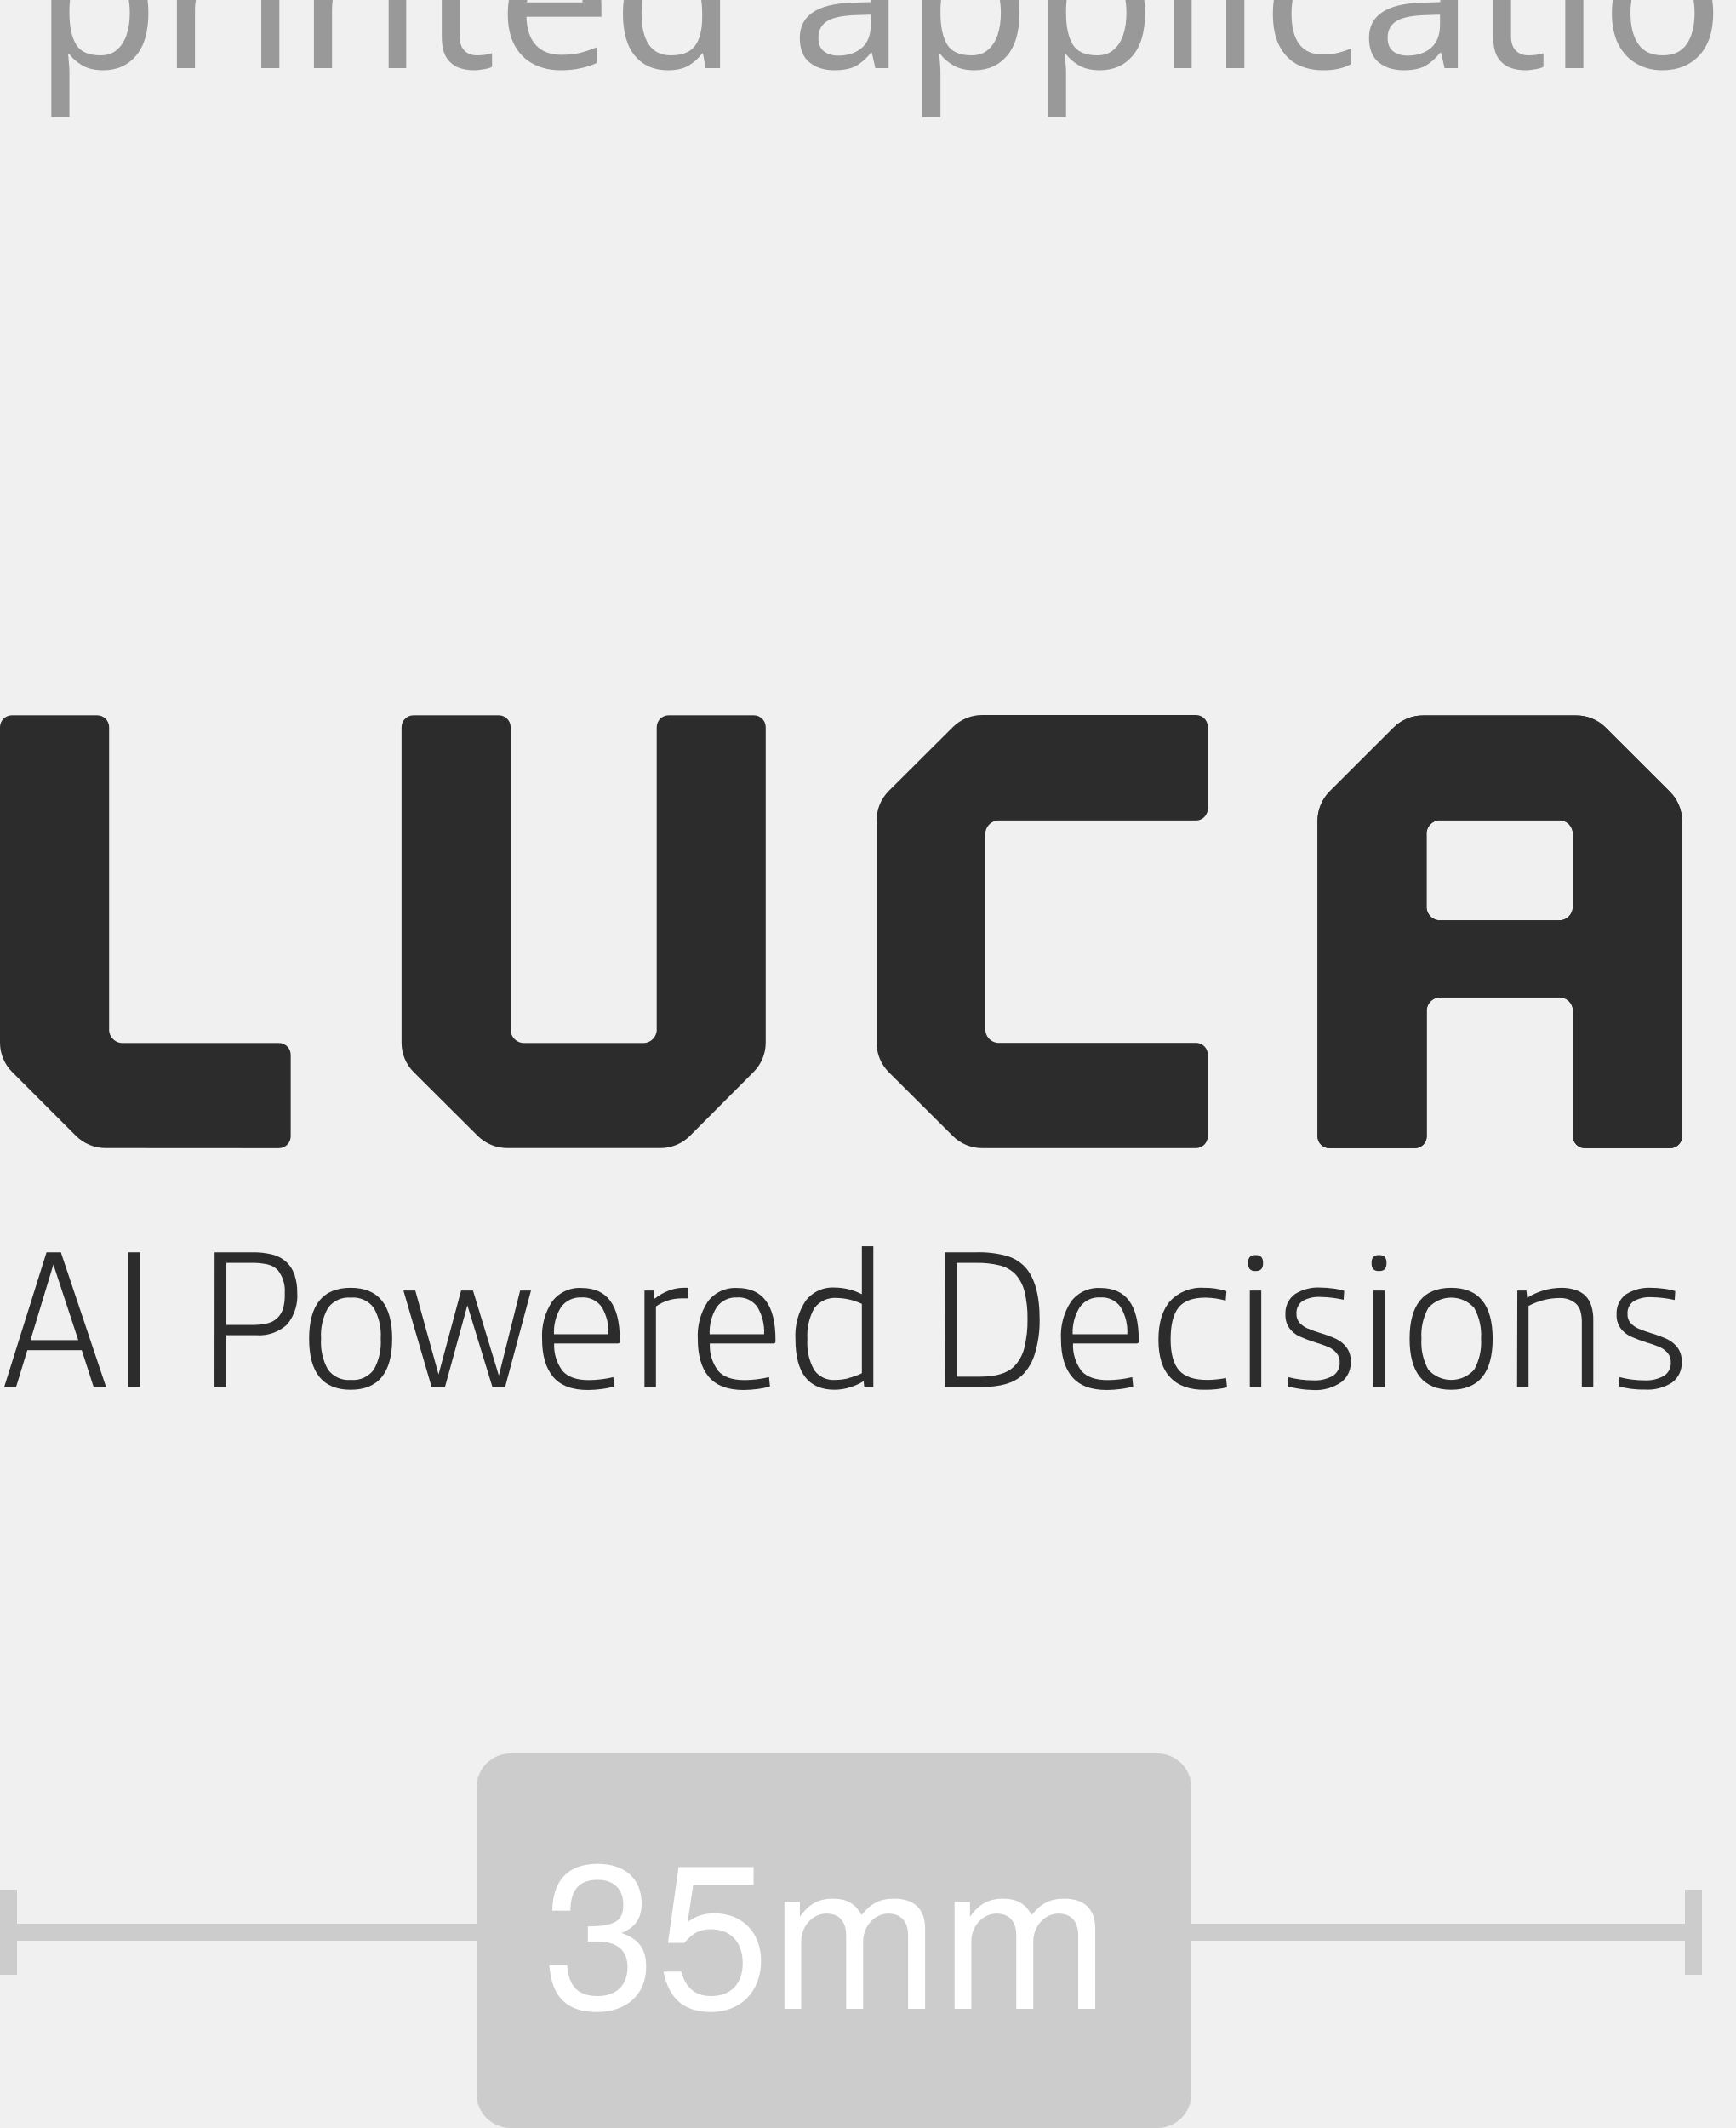
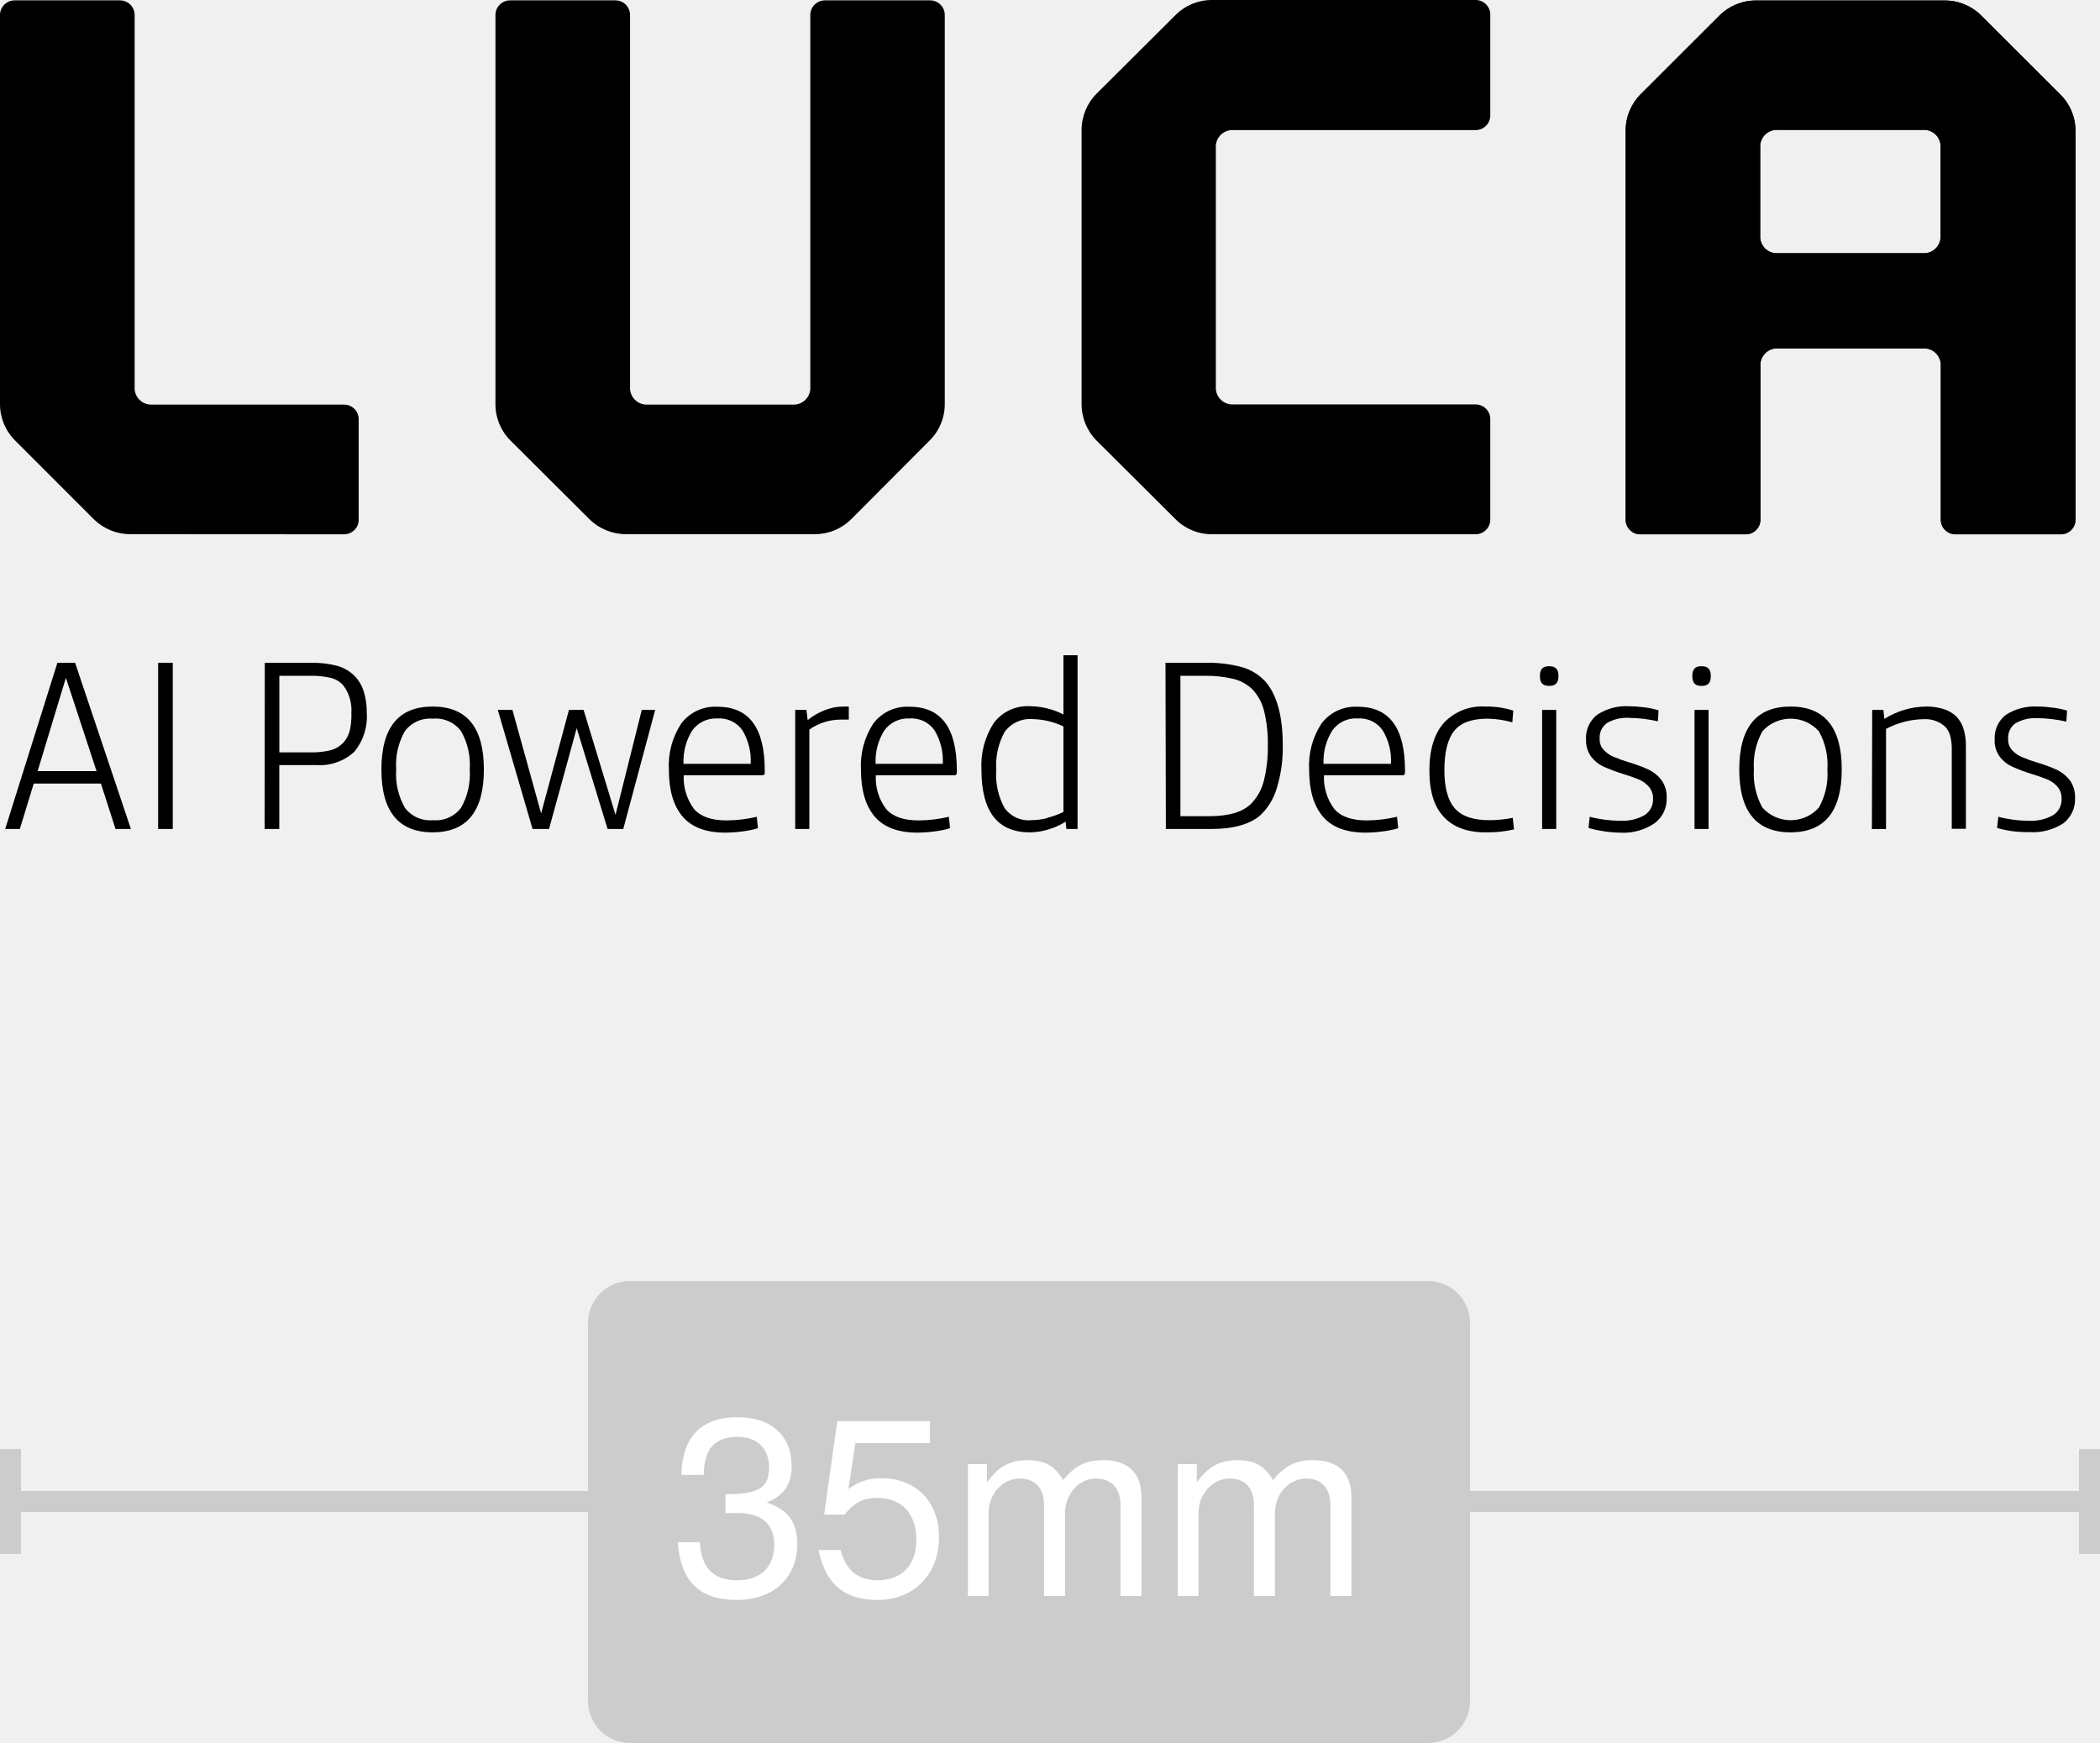
- <svg xmlns="http://www.w3.org/2000/svg" width="102px" height="125px" viewBox="0 0 102 125" version="1.1">
-   <defs />
+ <svg xmlns="http://www.w3.org/2000/svg" width="100px" height="83px" viewBox="0 0 100 83" version="1.1">
  <g id="Page-1" stroke="none" stroke-width="1" fill="none" fill-rule="evenodd">
-     <g id="Brand" transform="translate(-458, -1916)">
-       <g id="35-mm" transform="translate(458, 1908)">
-         <g transform="translate(0, 50)" fill-rule="evenodd" stroke-width="1">
-           <g transform="translate(0, 61)">
-             <rect id="ruler-end" fill="#CCCCCC" x="99" y="8" width="1" height="5" />
-             <rect id="ruler-end" fill="#CCCCCC" x="0" y="8" width="1" height="5" />
-             <rect id="ruler-line" fill="#CCCCCC" x="0" y="10" width="100" height="1" />
-             <rect id="label-box" fill="#CCCCCC" x="28" y="0" width="42" height="22" rx="2" />
-             <text id="35mm" font-family="HelveticaNeue-Medium, Helvetica Neue" font-size="12" font-weight="400" fill="#FFFFFF">
-               <tspan x="31.888" y="15">35mm</tspan>
-             </text>
-           </g>
-           <g id="LUCA-AI-Copy-2" fill="#2C2C2C">
-             <path d="M2.733,31.562 L3.577,31.562 L6.233,39.475 L5.501,39.475 L4.804,37.311 L1.607,37.311 L0.945,39.475 L0.247,39.475 L2.733,31.562 Z M4.598,36.72 L3.137,32.278 L1.792,36.72 L4.598,36.72 Z" id="Shape" fill-rule="nonzero" />
-             <polygon id="Shape" fill-rule="nonzero" points="7.53 31.562 8.227 31.562 8.227 39.475 7.53 39.475" />
-             <path d="M12.609,31.562 L14.812,31.562 C15.224,31.553 15.635,31.6 16.035,31.701 C16.357,31.786 16.65,31.954 16.886,32.188 C17.082,32.392 17.229,32.638 17.315,32.908 C17.419,33.235 17.47,33.577 17.464,33.92 C17.517,34.597 17.306,35.269 16.875,35.795 C16.38,36.253 15.715,36.484 15.042,36.431 L13.299,36.431 L13.299,39.475 L12.602,39.475 L12.609,31.562 Z M14.763,35.826 C15.092,35.836 15.422,35.802 15.742,35.725 C15.96,35.669 16.158,35.556 16.318,35.398 C16.476,35.236 16.59,35.036 16.649,34.817 C16.717,34.532 16.745,34.238 16.732,33.944 C16.765,33.472 16.626,33.003 16.338,32.626 C16.18,32.454 15.974,32.333 15.746,32.278 C15.412,32.203 15.07,32.17 14.728,32.181 L13.302,32.181 L13.302,35.826 L14.763,35.826 Z" id="Shape" fill-rule="nonzero" />
-             <path d="M18.162,36.64 C18.162,34.643 18.975,33.645 20.602,33.645 C22.229,33.645 23.042,34.643 23.042,36.64 C23.042,38.637 22.229,39.635 20.602,39.635 C18.975,39.635 18.162,38.637 18.162,36.64 Z M21.961,38.456 C22.271,37.903 22.413,37.272 22.369,36.64 C22.413,36.008 22.271,35.377 21.961,34.824 C21.65,34.403 21.141,34.175 20.619,34.223 C20.096,34.175 19.586,34.403 19.274,34.824 C18.964,35.377 18.822,36.008 18.866,36.64 C18.822,37.272 18.964,37.903 19.274,38.456 C19.586,38.877 20.096,39.105 20.619,39.057 C21.141,39.105 21.65,38.877 21.961,38.456 Z" id="Shape" fill-rule="nonzero" />
-             <polygon id="Shape" fill-rule="nonzero" points="23.704 33.805 24.401 33.805 25.768 38.734 27.093 33.805 27.79 33.805 29.31 38.803 30.561 33.805 31.199 33.805 29.679 39.475 28.933 39.475 27.462 34.675 26.144 39.475 25.36 39.475" />
-             <path d="M32.499,38.877 C32.067,38.366 31.851,37.624 31.851,36.65 C31.808,35.877 32.013,35.109 32.436,34.459 C32.843,33.914 33.499,33.611 34.179,33.656 C35.671,33.656 36.417,34.666 36.417,36.685 L36.417,36.79 C36.42,36.824 36.41,36.859 36.389,36.887 C36.358,36.912 36.318,36.923 36.278,36.918 L32.558,36.918 C32.531,37.495 32.705,38.062 33.05,38.525 C33.364,38.887 33.88,39.068 34.598,39.068 C35.083,39.064 35.566,39.006 36.037,38.894 L36.093,39.44 C35.855,39.51 35.611,39.56 35.365,39.59 C35.095,39.627 34.824,39.646 34.552,39.649 C33.618,39.651 32.934,39.394 32.499,38.877 Z M35.748,36.372 C35.778,35.815 35.643,35.262 35.358,34.783 C35.089,34.394 34.634,34.177 34.162,34.212 C33.691,34.188 33.24,34.402 32.963,34.783 C32.667,35.259 32.523,35.813 32.548,36.372 L35.748,36.372 Z" id="Shape" fill-rule="nonzero" />
-             <path d="M37.867,33.805 L38.401,33.805 L38.46,34.292 C38.708,34.087 38.988,33.925 39.29,33.812 C39.561,33.706 39.849,33.649 40.14,33.645 C40.248,33.645 40.343,33.645 40.419,33.645 L40.419,34.268 C40.294,34.268 40.165,34.268 40.025,34.268 C39.493,34.268 38.974,34.434 38.54,34.741 L38.54,39.475 L37.867,39.475 L37.867,33.805 Z" id="Shape" fill-rule="nonzero" />
-             <path d="M41.646,38.877 C41.214,38.366 40.998,37.624 40.998,36.65 C40.955,35.877 41.16,35.109 41.583,34.459 C41.99,33.914 42.646,33.611 43.326,33.656 C44.818,33.656 45.564,34.666 45.564,36.685 L45.564,36.79 C45.567,36.824 45.557,36.859 45.537,36.887 C45.505,36.912 45.465,36.923 45.425,36.918 L41.705,36.918 C41.676,37.495 41.85,38.063 42.197,38.525 C42.511,38.887 43.027,39.068 43.745,39.068 C44.23,39.064 44.713,39.006 45.184,38.894 L45.24,39.44 C45.002,39.51 44.758,39.56 44.512,39.59 C44.242,39.627 43.971,39.646 43.699,39.649 C42.765,39.652 42.078,39.391 41.646,38.877 Z M44.895,36.372 C44.925,35.815 44.79,35.262 44.505,34.783 C44.237,34.396 43.785,34.179 43.316,34.212 C42.843,34.185 42.389,34.4 42.11,34.783 C41.814,35.259 41.67,35.813 41.695,36.372 L44.895,36.372 Z" id="Shape" fill-rule="nonzero" />
-             <path d="M46.736,36.661 C46.689,35.876 46.893,35.097 47.318,34.435 C47.723,33.888 48.38,33.585 49.061,33.631 C49.611,33.636 50.152,33.771 50.64,34.024 L50.64,31.203 L51.313,31.203 L51.313,39.475 L50.779,39.475 L50.744,39.127 C50.495,39.284 50.225,39.407 49.943,39.492 C49.657,39.583 49.36,39.631 49.061,39.635 C47.511,39.646 46.736,38.655 46.736,36.661 Z M49.873,38.943 C50.138,38.877 50.395,38.784 50.64,38.664 L50.64,34.591 C50.186,34.375 49.692,34.257 49.19,34.243 C48.667,34.196 48.157,34.424 47.844,34.845 C47.537,35.399 47.397,36.029 47.44,36.661 C47.394,37.29 47.53,37.919 47.834,38.473 C48.12,38.878 48.601,39.101 49.096,39.057 C49.356,39.055 49.614,39.021 49.866,38.957 L49.873,38.943 Z" id="Shape" fill-rule="nonzero" />
-             <path d="M55.499,31.562 L57.368,31.562 C57.955,31.545 58.542,31.612 59.111,31.76 C59.535,31.874 59.919,32.101 60.223,32.417 C60.794,33.043 61.084,34.063 61.084,35.482 C61.099,36.169 61.004,36.855 60.805,37.513 C60.669,37.991 60.413,38.427 60.062,38.779 C59.567,39.243 58.768,39.475 57.664,39.475 L55.517,39.475 L55.499,31.562 Z M57.591,38.866 C58.508,38.866 59.17,38.671 59.571,38.278 C59.867,37.976 60.078,37.6 60.181,37.19 C60.319,36.633 60.384,36.062 60.373,35.489 C60.384,34.944 60.325,34.401 60.198,33.871 C60.105,33.482 59.913,33.122 59.641,32.828 C59.39,32.586 59.08,32.414 58.741,32.33 C58.292,32.222 57.83,32.172 57.368,32.181 L56.21,32.181 L56.21,38.866 L57.591,38.866 Z" id="Shape" fill-rule="nonzero" />
-             <path d="M62.99,38.877 C62.556,38.366 62.339,37.624 62.339,36.65 C62.296,35.877 62.501,35.109 62.924,34.459 C63.331,33.914 63.987,33.611 64.667,33.656 C66.159,33.656 66.905,34.666 66.905,36.685 L66.905,36.79 C66.908,36.824 66.898,36.859 66.877,36.887 C66.846,36.912 66.806,36.923 66.766,36.918 L63.046,36.918 C63.02,37.494 63.194,38.062 63.538,38.525 C63.852,38.887 64.369,39.068 65.089,39.068 C65.573,39.064 66.055,39.005 66.525,38.894 L66.581,39.44 C66.343,39.51 66.099,39.56 65.852,39.59 C65.583,39.627 65.312,39.646 65.04,39.649 C64.106,39.651 63.423,39.394 62.99,38.877 Z M66.236,36.372 C66.268,35.815 66.132,35.261 65.845,34.783 C65.578,34.396 65.126,34.179 64.657,34.212 C64.18,34.178 63.721,34.394 63.444,34.783 C63.146,35.258 63,35.812 63.025,36.372 L66.236,36.372 Z" id="Shape" fill-rule="nonzero" />
-             <path d="M68.763,38.911 C68.298,38.431 68.066,37.693 68.066,36.696 C68.066,35.699 68.298,34.938 68.763,34.414 C69.274,33.876 69.999,33.594 70.74,33.645 C71.188,33.637 71.634,33.703 72.061,33.84 L72.016,34.397 C71.631,34.288 71.234,34.229 70.834,34.223 C70.083,34.223 69.553,34.417 69.244,34.807 C68.935,35.197 68.781,35.819 68.781,36.675 C68.781,37.512 68.947,38.119 69.279,38.497 C69.611,38.875 70.171,39.062 70.959,39.057 C71.146,39.057 71.332,39.045 71.517,39.023 C71.691,39.005 71.865,38.978 72.036,38.943 L72.096,39.496 C71.674,39.593 71.242,39.64 70.809,39.635 C69.9,39.652 69.216,39.395 68.763,38.911 Z" id="Shape" fill-rule="nonzero" />
-             <path d="M73.33,32.209 L73.33,32.174 C73.33,31.875 73.469,31.725 73.748,31.725 L73.793,31.725 C74.072,31.725 74.212,31.875 74.212,32.174 L74.212,32.209 C74.212,32.511 74.072,32.661 73.793,32.661 L73.748,32.661 C73.469,32.661 73.33,32.511 73.33,32.209 Z M73.434,33.805 L74.107,33.805 L74.107,39.475 L73.434,39.475 L73.434,33.805 Z" id="Shape" fill-rule="nonzero" />
-             <path d="M76.342,39.579 C76.106,39.545 75.873,39.494 75.644,39.426 L75.7,38.894 C76.173,39.019 76.661,39.082 77.15,39.082 C77.556,39.107 77.961,39.014 78.315,38.814 C78.578,38.646 78.731,38.35 78.715,38.038 C78.725,37.832 78.656,37.63 78.524,37.471 C78.395,37.321 78.234,37.202 78.053,37.123 C77.8,37.019 77.542,36.929 77.279,36.852 C76.965,36.754 76.656,36.638 76.355,36.504 C76.125,36.397 75.924,36.236 75.77,36.035 C75.599,35.796 75.513,35.507 75.526,35.214 C75.498,34.754 75.7,34.309 76.066,34.028 C76.515,33.738 77.045,33.599 77.579,33.631 C77.822,33.633 78.064,33.65 78.304,33.683 C78.534,33.709 78.76,33.757 78.98,33.826 L78.946,34.348 C78.501,34.246 78.046,34.191 77.59,34.184 C77.218,34.159 76.847,34.244 76.523,34.428 C76.284,34.601 76.153,34.885 76.174,35.179 C76.166,35.372 76.233,35.561 76.362,35.704 C76.491,35.843 76.646,35.954 76.819,36.031 C77.067,36.135 77.321,36.226 77.579,36.303 C77.897,36.396 78.209,36.512 78.51,36.65 C78.747,36.764 78.953,36.932 79.113,37.141 C79.289,37.384 79.378,37.679 79.364,37.979 C79.39,38.45 79.181,38.903 78.806,39.19 C78.33,39.519 77.757,39.682 77.178,39.652 C76.898,39.647 76.618,39.623 76.342,39.579 Z" id="Shape" fill-rule="nonzero" />
-             <path d="M80.587,32.209 L80.587,32.174 C80.587,31.875 80.723,31.725 81.002,31.725 L81.051,31.725 C81.326,31.725 81.466,31.875 81.466,32.174 L81.466,32.209 C81.466,32.511 81.326,32.661 81.051,32.661 L81.002,32.661 C80.723,32.661 80.587,32.511 80.587,32.209 Z M80.692,33.805 L81.361,33.805 L81.361,39.475 L80.692,39.475 L80.692,33.805 Z" id="Shape" fill-rule="nonzero" />
-             <path d="M82.822,36.64 C82.822,34.643 83.635,33.645 85.262,33.645 C86.889,33.645 87.702,34.643 87.702,36.64 C87.702,38.637 86.889,39.635 85.262,39.635 C83.635,39.635 82.822,38.637 82.822,36.64 Z M86.615,38.456 C86.923,37.902 87.063,37.272 87.019,36.64 C87.063,36.008 86.923,35.378 86.615,34.824 C86.273,34.441 85.783,34.222 85.269,34.222 C84.755,34.222 84.265,34.441 83.923,34.824 C83.617,35.378 83.476,36.009 83.519,36.64 C83.476,37.271 83.617,37.902 83.923,38.456 C84.265,38.839 84.755,39.058 85.269,39.058 C85.783,39.058 86.273,38.839 86.615,38.456 Z" id="Shape" fill-rule="nonzero" />
-             <path d="M89.152,33.805 L89.686,33.805 L89.731,34.233 C90.328,33.856 91.018,33.653 91.725,33.645 C92.005,33.641 92.284,33.681 92.551,33.763 C92.775,33.832 92.98,33.951 93.151,34.111 C93.311,34.276 93.43,34.477 93.499,34.696 C93.583,34.971 93.622,35.257 93.614,35.544 L93.614,39.468 L92.941,39.468 L92.941,35.725 C92.948,35.491 92.923,35.257 92.865,35.03 C92.821,34.866 92.736,34.716 92.617,34.595 C92.34,34.349 91.976,34.224 91.606,34.247 C91.305,34.25 91.006,34.289 90.714,34.362 C90.4,34.441 90.097,34.558 89.811,34.71 L89.811,39.478 L89.138,39.478 L89.152,33.805 Z" id="Shape" fill-rule="nonzero" />
-             <path d="M95.814,39.579 C95.572,39.546 95.333,39.495 95.099,39.426 L95.159,38.894 C95.63,39.019 96.117,39.083 96.605,39.082 C97.012,39.107 97.418,39.014 97.773,38.814 C98.034,38.644 98.186,38.349 98.17,38.038 C98.179,37.833 98.112,37.631 97.982,37.471 C97.852,37.323 97.692,37.204 97.512,37.123 C97.257,37.019 96.998,36.929 96.734,36.852 C96.421,36.755 96.113,36.639 95.814,36.504 C95.583,36.399 95.381,36.238 95.228,36.035 C95.055,35.797 94.969,35.507 94.984,35.214 C94.958,34.76 95.156,34.323 95.514,34.042 C95.963,33.753 96.493,33.614 97.027,33.645 C97.27,33.646 97.512,33.664 97.752,33.697 C97.983,33.723 98.21,33.771 98.432,33.84 L98.397,34.362 C97.952,34.26 97.497,34.205 97.041,34.198 C96.669,34.173 96.298,34.258 95.974,34.442 C95.735,34.614 95.603,34.899 95.626,35.193 C95.616,35.386 95.682,35.574 95.81,35.718 C95.939,35.857 96.094,35.968 96.267,36.045 C96.515,36.149 96.769,36.24 97.027,36.317 C97.346,36.41 97.658,36.526 97.961,36.664 C98.197,36.78 98.403,36.948 98.564,37.155 C98.738,37.399 98.825,37.694 98.812,37.993 C98.837,38.463 98.63,38.915 98.257,39.203 C97.779,39.514 97.213,39.662 96.644,39.624 C96.366,39.629 96.089,39.613 95.814,39.579 Z" id="Shape" fill-rule="nonzero" />
-             <path d="M6.205,25.437 C5.552,25.438 4.925,25.18 4.462,24.72 L0.718,20.974 C0.255,20.514 -0.004,19.887 -2.70887913e-16,19.235 L-2.70887913e-16,0.713 C-3.56736396e-16,0.329 0.312,0.017 0.697,0.017 L5.713,0.017 C6.098,0.017 6.411,0.329 6.411,0.713 L6.411,18.414 C6.393,18.645 6.477,18.872 6.641,19.036 C6.805,19.2 7.033,19.284 7.265,19.266 L16.384,19.266 C16.769,19.266 17.081,19.578 17.081,19.962 L17.081,24.748 C17.081,25.132 16.769,25.443 16.384,25.443 L6.205,25.437 Z" id="Shape" fill-rule="nonzero" />
-             <path d="M38.795,25.437 C39.448,25.44 40.076,25.182 40.538,24.72 L44.271,20.974 C44.734,20.514 44.993,19.887 44.989,19.235 L44.989,0.713 C44.989,0.329 44.677,0.017 44.292,0.017 L39.283,0.017 C38.898,0.017 38.586,0.329 38.586,0.713 L38.586,18.414 C38.604,18.645 38.519,18.872 38.355,19.036 C38.191,19.2 37.963,19.284 37.732,19.266 L30.857,19.266 C30.626,19.284 30.398,19.2 30.234,19.036 C30.069,18.872 29.985,18.645 30.003,18.414 L30.003,0.713 C30.003,0.329 29.691,0.017 29.306,0.017 L24.29,0.017 C23.905,0.017 23.593,0.329 23.593,0.713 L23.593,19.242 C23.589,19.894 23.848,20.521 24.311,20.981 L28.065,24.72 C28.528,25.18 29.155,25.438 29.808,25.437 L38.795,25.437 Z" id="Shape" fill-rule="nonzero" />
-             <path d="M51.504,19.245 C51.503,19.897 51.761,20.523 52.222,20.984 L55.977,24.723 C56.438,25.186 57.066,25.444 57.72,25.44 L70.269,25.44 C70.654,25.44 70.966,25.129 70.966,24.744 L70.966,19.955 C70.966,19.571 70.654,19.259 70.269,19.259 L58.748,19.259 C58.517,19.276 58.29,19.192 58.127,19.028 C57.963,18.864 57.88,18.637 57.898,18.407 L57.898,7.047 C57.88,6.817 57.963,6.59 58.127,6.426 C58.29,6.262 58.517,6.178 58.748,6.195 L70.269,6.195 C70.654,6.195 70.966,5.883 70.966,5.499 L70.966,0.696 C70.966,0.311 70.654,-3.17217227e-16 70.269,-3.40744414e-16 L57.72,-3.40744414e-16 C57.066,-0.004 56.438,0.254 55.977,0.717 L52.222,4.456 C51.761,4.917 51.503,5.543 51.504,6.195 L51.504,19.245 Z" id="Shape" fill-rule="nonzero" />
-             <path d="M98.094,4.483 C97.522,3.913 94.894,1.283 94.346,0.741 C93.885,0.279 93.257,0.021 92.603,0.024 L83.62,0.024 C82.966,0.021 82.339,0.279 81.877,0.741 C81.333,1.283 78.705,3.913 78.13,4.483 C77.669,4.945 77.41,5.571 77.412,6.223 L77.412,24.748 C77.412,25.132 77.724,25.443 78.109,25.443 L83.132,25.443 C83.517,25.443 83.829,25.132 83.829,24.748 L83.829,17.443 C83.811,17.212 83.895,16.985 84.06,16.821 C84.224,16.657 84.452,16.573 84.683,16.591 L91.568,16.591 C91.799,16.574 92.026,16.659 92.189,16.823 C92.353,16.986 92.436,17.213 92.419,17.443 L92.419,24.748 C92.419,25.132 92.731,25.443 93.116,25.443 L98.135,25.443 C98.521,25.443 98.833,25.132 98.833,24.748 L98.833,6.216 C98.829,5.563 98.563,4.939 98.094,4.483 Z M92.408,11.207 C92.426,11.437 92.342,11.664 92.179,11.828 C92.015,11.992 91.789,12.076 91.558,12.059 L84.673,12.059 C84.441,12.077 84.213,11.993 84.049,11.829 C83.885,11.665 83.801,11.438 83.819,11.207 L83.819,7.033 C83.802,6.803 83.887,6.576 84.051,6.413 C84.215,6.25 84.442,6.166 84.673,6.184 L91.558,6.184 C91.788,6.166 92.015,6.25 92.179,6.413 C92.342,6.576 92.426,6.803 92.408,7.033 L92.408,11.207 Z" id="Shape" fill-rule="nonzero" />
-             <path d="M98.094,4.483 C97.522,3.913 94.894,1.283 94.346,0.741 C93.885,0.279 93.257,0.021 92.603,0.024 L83.62,0.024 C82.966,0.021 82.339,0.279 81.877,0.741 C81.333,1.283 78.705,3.913 78.13,4.483 C77.669,4.945 77.41,5.571 77.412,6.223 L77.412,24.748 C77.412,25.132 77.724,25.443 78.109,25.443 L83.132,25.443 C83.517,25.443 83.829,25.132 83.829,24.748 L83.829,17.443 C83.811,17.212 83.895,16.985 84.06,16.821 C84.224,16.657 84.452,16.573 84.683,16.591 L91.568,16.591 C91.799,16.574 92.026,16.659 92.189,16.823 C92.353,16.986 92.436,17.213 92.419,17.443 L92.419,24.748 C92.419,25.132 92.731,25.443 93.116,25.443 L98.135,25.443 C98.521,25.443 98.833,25.132 98.833,24.748 L98.833,6.216 C98.829,5.563 98.563,4.939 98.094,4.483 Z M92.408,11.207 C92.426,11.437 92.342,11.664 92.179,11.828 C92.015,11.992 91.789,12.076 91.558,12.059 L84.673,12.059 C84.441,12.077 84.213,11.993 84.049,11.829 C83.885,11.665 83.801,11.438 83.819,11.207 L83.819,7.033 C83.802,6.803 83.887,6.576 84.051,6.413 C84.215,6.25 84.442,6.166 84.673,6.184 L91.558,6.184 C91.788,6.166 92.015,6.25 92.179,6.413 C92.342,6.576 92.426,6.803 92.408,7.033 L92.408,11.207 Z" id="Shape" fill-rule="nonzero" />
-           </g>
+     <g id="Brand" transform="translate(-458, -1958)">
+       <g id="35-mm" transform="translate(458, 1958)">
+         <g transform="translate(0, 61)">
+           <rect id="ruler-end" fill="#CCCCCC" x="99" y="8" width="1" height="5" />
+           <rect id="ruler-end" fill="#CCCCCC" x="0" y="8" width="1" height="5" />
+           <rect id="ruler-line" fill="#CCCCCC" x="0" y="10" width="100" height="1" />
+           <rect id="label-box" fill="#CCCCCC" x="28" y="0" width="42" height="22" rx="2" />
+           <text id="35mm" font-family="HelveticaNeue-Medium, Helvetica Neue" font-size="12" font-weight="400" fill="#FFFFFF">
+             <tspan x="31.888" y="15">35mm</tspan>
+           </text>
        </g>
-         <text id="printed-applications" font-family="Telefonica-Regular, Telefonica" font-size="12" font-weight="normal" line-spacing="24" fill="#999999">
-           <tspan x="2" y="12">printed applications</tspan>
-         </text>
+         <g id="LUCA-AI-Copy-2" fill="#000000">
+           <path d="M2.733,31.562 L3.577,31.562 L6.233,39.475 L5.501,39.475 L4.804,37.311 L1.607,37.311 L0.945,39.475 L0.247,39.475 L2.733,31.562 Z M4.598,36.72 L3.137,32.278 L1.792,36.72 L4.598,36.72 Z" id="Shape" fill-rule="nonzero" />
+           <polygon id="Shape" fill-rule="nonzero" points="7.53 31.562 8.227 31.562 8.227 39.475 7.53 39.475" />
+           <path d="M12.609,31.562 L14.812,31.562 C15.224,31.553 15.635,31.6 16.035,31.701 C16.357,31.786 16.65,31.954 16.886,32.188 C17.082,32.392 17.229,32.638 17.315,32.908 C17.419,33.235 17.47,33.577 17.464,33.92 C17.517,34.597 17.306,35.269 16.875,35.795 C16.38,36.253 15.715,36.484 15.042,36.431 L13.299,36.431 L13.299,39.475 L12.602,39.475 L12.609,31.562 Z M14.763,35.826 C15.092,35.836 15.422,35.802 15.742,35.725 C15.96,35.669 16.158,35.556 16.318,35.398 C16.476,35.236 16.59,35.036 16.649,34.817 C16.717,34.532 16.745,34.238 16.732,33.944 C16.765,33.472 16.626,33.003 16.338,32.626 C16.18,32.454 15.974,32.333 15.746,32.278 C15.412,32.203 15.07,32.17 14.728,32.181 L13.302,32.181 L13.302,35.826 L14.763,35.826 Z" id="Shape" fill-rule="nonzero" />
+           <path d="M18.162,36.64 C18.162,34.643 18.975,33.645 20.602,33.645 C22.229,33.645 23.042,34.643 23.042,36.64 C23.042,38.637 22.229,39.635 20.602,39.635 C18.975,39.635 18.162,38.637 18.162,36.64 Z M21.961,38.456 C22.271,37.903 22.413,37.272 22.369,36.64 C22.413,36.008 22.271,35.377 21.961,34.824 C21.65,34.403 21.141,34.175 20.619,34.223 C20.096,34.175 19.586,34.403 19.274,34.824 C18.964,35.377 18.822,36.008 18.866,36.64 C18.822,37.272 18.964,37.903 19.274,38.456 C19.586,38.877 20.096,39.105 20.619,39.057 C21.141,39.105 21.65,38.877 21.961,38.456 Z" id="Shape" fill-rule="nonzero" />
+           <polygon id="Shape" fill-rule="nonzero" points="23.704 33.805 24.401 33.805 25.768 38.734 27.093 33.805 27.79 33.805 29.31 38.803 30.561 33.805 31.199 33.805 29.679 39.475 28.933 39.475 27.462 34.675 26.144 39.475 25.36 39.475" />
+           <path d="M32.499,38.877 C32.067,38.366 31.851,37.624 31.851,36.65 C31.808,35.877 32.013,35.109 32.436,34.459 C32.843,33.914 33.499,33.611 34.179,33.656 C35.671,33.656 36.417,34.666 36.417,36.685 L36.417,36.79 C36.42,36.824 36.41,36.859 36.389,36.887 C36.358,36.912 36.318,36.923 36.278,36.918 L32.558,36.918 C32.531,37.495 32.705,38.062 33.05,38.525 C33.364,38.887 33.88,39.068 34.598,39.068 C35.083,39.064 35.566,39.006 36.037,38.894 L36.093,39.44 C35.855,39.51 35.611,39.56 35.365,39.59 C35.095,39.627 34.824,39.646 34.552,39.649 C33.618,39.651 32.934,39.394 32.499,38.877 Z M35.748,36.372 C35.778,35.815 35.643,35.262 35.358,34.783 C35.089,34.394 34.634,34.177 34.162,34.212 C33.691,34.188 33.24,34.402 32.963,34.783 C32.667,35.259 32.523,35.813 32.548,36.372 L35.748,36.372 Z" id="Shape" fill-rule="nonzero" />
+           <path d="M37.867,33.805 L38.401,33.805 L38.46,34.292 C38.708,34.087 38.988,33.925 39.29,33.812 C39.561,33.706 39.849,33.649 40.14,33.645 C40.248,33.645 40.343,33.645 40.419,33.645 L40.419,34.268 C40.294,34.268 40.165,34.268 40.025,34.268 C39.493,34.268 38.974,34.434 38.54,34.741 L38.54,39.475 L37.867,39.475 L37.867,33.805 Z" id="Shape" fill-rule="nonzero" />
+           <path d="M41.646,38.877 C41.214,38.366 40.998,37.624 40.998,36.65 C40.955,35.877 41.16,35.109 41.583,34.459 C41.99,33.914 42.646,33.611 43.326,33.656 C44.818,33.656 45.564,34.666 45.564,36.685 L45.564,36.79 C45.567,36.824 45.557,36.859 45.537,36.887 C45.505,36.912 45.465,36.923 45.425,36.918 L41.705,36.918 C41.676,37.495 41.85,38.063 42.197,38.525 C42.511,38.887 43.027,39.068 43.745,39.068 C44.23,39.064 44.713,39.006 45.184,38.894 L45.24,39.44 C45.002,39.51 44.758,39.56 44.512,39.59 C44.242,39.627 43.971,39.646 43.699,39.649 C42.765,39.652 42.078,39.391 41.646,38.877 Z M44.895,36.372 C44.925,35.815 44.79,35.262 44.505,34.783 C44.237,34.396 43.785,34.179 43.316,34.212 C42.843,34.185 42.389,34.4 42.11,34.783 C41.814,35.259 41.67,35.813 41.695,36.372 L44.895,36.372 Z" id="Shape" fill-rule="nonzero" />
+           <path d="M46.736,36.661 C46.689,35.876 46.893,35.097 47.318,34.435 C47.723,33.888 48.38,33.585 49.061,33.631 C49.611,33.636 50.152,33.771 50.64,34.024 L50.64,31.203 L51.313,31.203 L51.313,39.475 L50.779,39.475 L50.744,39.127 C50.495,39.284 50.225,39.407 49.943,39.492 C49.657,39.583 49.36,39.631 49.061,39.635 C47.511,39.646 46.736,38.655 46.736,36.661 Z M49.873,38.943 C50.138,38.877 50.395,38.784 50.64,38.664 L50.64,34.591 C50.186,34.375 49.692,34.257 49.19,34.243 C48.667,34.196 48.157,34.424 47.844,34.845 C47.537,35.399 47.397,36.029 47.44,36.661 C47.394,37.29 47.53,37.919 47.834,38.473 C48.12,38.878 48.601,39.101 49.096,39.057 C49.356,39.055 49.614,39.021 49.866,38.957 L49.873,38.943 Z" id="Shape" fill-rule="nonzero" />
+           <path d="M55.499,31.562 L57.368,31.562 C57.955,31.545 58.542,31.612 59.111,31.76 C59.535,31.874 59.919,32.101 60.223,32.417 C60.794,33.043 61.084,34.063 61.084,35.482 C61.099,36.169 61.004,36.855 60.805,37.513 C60.669,37.991 60.413,38.427 60.062,38.779 C59.567,39.243 58.768,39.475 57.664,39.475 L55.517,39.475 L55.499,31.562 Z M57.591,38.866 C58.508,38.866 59.17,38.671 59.571,38.278 C59.867,37.976 60.078,37.6 60.181,37.19 C60.319,36.633 60.384,36.062 60.373,35.489 C60.384,34.944 60.325,34.401 60.198,33.871 C60.105,33.482 59.913,33.122 59.641,32.828 C59.39,32.586 59.08,32.414 58.741,32.33 C58.292,32.222 57.83,32.172 57.368,32.181 L56.21,32.181 L56.21,38.866 L57.591,38.866 Z" id="Shape" fill-rule="nonzero" />
+           <path d="M62.99,38.877 C62.556,38.366 62.339,37.624 62.339,36.65 C62.296,35.877 62.501,35.109 62.924,34.459 C63.331,33.914 63.987,33.611 64.667,33.656 C66.159,33.656 66.905,34.666 66.905,36.685 L66.905,36.79 C66.908,36.824 66.898,36.859 66.877,36.887 C66.846,36.912 66.806,36.923 66.766,36.918 L63.046,36.918 C63.02,37.494 63.194,38.062 63.538,38.525 C63.852,38.887 64.369,39.068 65.089,39.068 C65.573,39.064 66.055,39.005 66.525,38.894 L66.581,39.44 C66.343,39.51 66.099,39.56 65.852,39.59 C65.583,39.627 65.312,39.646 65.04,39.649 C64.106,39.651 63.423,39.394 62.99,38.877 Z M66.236,36.372 C66.268,35.815 66.132,35.261 65.845,34.783 C65.578,34.396 65.126,34.179 64.657,34.212 C64.18,34.178 63.721,34.394 63.444,34.783 C63.146,35.258 63,35.812 63.025,36.372 L66.236,36.372 Z" id="Shape" fill-rule="nonzero" />
+           <path d="M68.763,38.911 C68.298,38.431 68.066,37.693 68.066,36.696 C68.066,35.699 68.298,34.938 68.763,34.414 C69.274,33.876 69.999,33.594 70.74,33.645 C71.188,33.637 71.634,33.703 72.061,33.84 L72.016,34.397 C71.631,34.288 71.234,34.229 70.834,34.223 C70.083,34.223 69.553,34.417 69.244,34.807 C68.935,35.197 68.781,35.819 68.781,36.675 C68.781,37.512 68.947,38.119 69.279,38.497 C69.611,38.875 70.171,39.062 70.959,39.057 C71.146,39.057 71.332,39.045 71.517,39.023 C71.691,39.005 71.865,38.978 72.036,38.943 L72.096,39.496 C71.674,39.593 71.242,39.64 70.809,39.635 C69.9,39.652 69.216,39.395 68.763,38.911 Z" id="Shape" fill-rule="nonzero" />
+           <path d="M73.33,32.209 L73.33,32.174 C73.33,31.875 73.469,31.725 73.748,31.725 L73.793,31.725 C74.072,31.725 74.212,31.875 74.212,32.174 L74.212,32.209 C74.212,32.511 74.072,32.661 73.793,32.661 L73.748,32.661 C73.469,32.661 73.33,32.511 73.33,32.209 Z M73.434,33.805 L74.107,33.805 L74.107,39.475 L73.434,39.475 L73.434,33.805 Z" id="Shape" fill-rule="nonzero" />
+           <path d="M76.342,39.579 C76.106,39.545 75.873,39.494 75.644,39.426 L75.7,38.894 C76.173,39.019 76.661,39.082 77.15,39.082 C77.556,39.107 77.961,39.014 78.315,38.814 C78.578,38.646 78.731,38.35 78.715,38.038 C78.725,37.832 78.656,37.63 78.524,37.471 C78.395,37.321 78.234,37.202 78.053,37.123 C77.8,37.019 77.542,36.929 77.279,36.852 C76.965,36.754 76.656,36.638 76.355,36.504 C76.125,36.397 75.924,36.236 75.77,36.035 C75.599,35.796 75.513,35.507 75.526,35.214 C75.498,34.754 75.7,34.309 76.066,34.028 C76.515,33.738 77.045,33.599 77.579,33.631 C77.822,33.633 78.064,33.65 78.304,33.683 C78.534,33.709 78.76,33.757 78.98,33.826 L78.946,34.348 C78.501,34.246 78.046,34.191 77.59,34.184 C77.218,34.159 76.847,34.244 76.523,34.428 C76.284,34.601 76.153,34.885 76.174,35.179 C76.166,35.372 76.233,35.561 76.362,35.704 C76.491,35.843 76.646,35.954 76.819,36.031 C77.067,36.135 77.321,36.226 77.579,36.303 C77.897,36.396 78.209,36.512 78.51,36.65 C78.747,36.764 78.953,36.932 79.113,37.141 C79.289,37.384 79.378,37.679 79.364,37.979 C79.39,38.45 79.181,38.903 78.806,39.19 C78.33,39.519 77.757,39.682 77.178,39.652 C76.898,39.647 76.618,39.623 76.342,39.579 Z" id="Shape" fill-rule="nonzero" />
+           <path d="M80.587,32.209 L80.587,32.174 C80.587,31.875 80.723,31.725 81.002,31.725 L81.051,31.725 C81.326,31.725 81.466,31.875 81.466,32.174 L81.466,32.209 C81.466,32.511 81.326,32.661 81.051,32.661 L81.002,32.661 C80.723,32.661 80.587,32.511 80.587,32.209 Z M80.692,33.805 L81.361,33.805 L81.361,39.475 L80.692,39.475 L80.692,33.805 Z" id="Shape" fill-rule="nonzero" />
+           <path d="M82.822,36.64 C82.822,34.643 83.635,33.645 85.262,33.645 C86.889,33.645 87.702,34.643 87.702,36.64 C87.702,38.637 86.889,39.635 85.262,39.635 C83.635,39.635 82.822,38.637 82.822,36.64 Z M86.615,38.456 C86.923,37.902 87.063,37.272 87.019,36.64 C87.063,36.008 86.923,35.378 86.615,34.824 C86.273,34.441 85.783,34.222 85.269,34.222 C84.755,34.222 84.265,34.441 83.923,34.824 C83.617,35.378 83.476,36.009 83.519,36.64 C83.476,37.271 83.617,37.902 83.923,38.456 C84.265,38.839 84.755,39.058 85.269,39.058 C85.783,39.058 86.273,38.839 86.615,38.456 L86.615,38.456 Z" id="Shape" fill-rule="nonzero" />
+           <path d="M89.152,33.805 L89.686,33.805 L89.731,34.233 C90.328,33.856 91.018,33.653 91.725,33.645 C92.005,33.641 92.284,33.681 92.551,33.763 C92.775,33.832 92.98,33.951 93.151,34.111 C93.311,34.276 93.43,34.477 93.499,34.696 C93.583,34.971 93.622,35.257 93.614,35.544 L93.614,39.468 L92.941,39.468 L92.941,35.725 C92.948,35.491 92.923,35.257 92.865,35.03 C92.821,34.866 92.736,34.716 92.617,34.595 C92.34,34.349 91.976,34.224 91.606,34.247 C91.305,34.25 91.006,34.289 90.714,34.362 C90.4,34.441 90.097,34.558 89.811,34.71 L89.811,39.478 L89.138,39.478 L89.152,33.805 Z" id="Shape" fill-rule="nonzero" />
+           <path d="M95.814,39.579 C95.572,39.546 95.333,39.495 95.099,39.426 L95.159,38.894 C95.63,39.019 96.117,39.083 96.605,39.082 C97.012,39.107 97.418,39.014 97.773,38.814 C98.034,38.644 98.186,38.349 98.17,38.038 C98.179,37.833 98.112,37.631 97.982,37.471 C97.852,37.323 97.692,37.204 97.512,37.123 C97.257,37.019 96.998,36.929 96.734,36.852 C96.421,36.755 96.113,36.639 95.814,36.504 C95.583,36.399 95.381,36.238 95.228,36.035 C95.055,35.797 94.969,35.507 94.984,35.214 C94.958,34.76 95.156,34.323 95.514,34.042 C95.963,33.753 96.493,33.614 97.027,33.645 C97.27,33.646 97.512,33.664 97.752,33.697 C97.983,33.723 98.21,33.771 98.432,33.84 L98.397,34.362 C97.952,34.26 97.497,34.205 97.041,34.198 C96.669,34.173 96.298,34.258 95.974,34.442 C95.735,34.614 95.603,34.899 95.626,35.193 C95.616,35.386 95.682,35.574 95.81,35.718 C95.939,35.857 96.094,35.968 96.267,36.045 C96.515,36.149 96.769,36.24 97.027,36.317 C97.346,36.41 97.658,36.526 97.961,36.664 C98.197,36.78 98.403,36.948 98.564,37.155 C98.738,37.399 98.825,37.694 98.812,37.993 C98.837,38.463 98.63,38.915 98.257,39.203 C97.779,39.514 97.213,39.662 96.644,39.624 C96.366,39.629 96.089,39.613 95.814,39.579 Z" id="Shape" fill-rule="nonzero" />
+           <path d="M6.205,25.437 C5.552,25.438 4.925,25.18 4.462,24.72 L0.718,20.974 C0.255,20.514 -0.004,19.887 -2.70901465e-16,19.235 L-2.70901465e-16,0.713 C-3.56749949e-16,0.329 0.312,0.017 0.697,0.017 L5.713,0.017 C6.098,0.017 6.411,0.329 6.411,0.713 L6.411,18.414 C6.393,18.645 6.477,18.872 6.641,19.036 C6.805,19.2 7.033,19.284 7.265,19.266 L16.384,19.266 C16.769,19.266 17.081,19.578 17.081,19.962 L17.081,24.748 C17.081,25.132 16.769,25.443 16.384,25.443 L6.205,25.437 Z" id="Shape" fill-rule="nonzero" />
+           <path d="M38.795,25.437 C39.448,25.44 40.076,25.182 40.538,24.72 L44.271,20.974 C44.734,20.514 44.993,19.887 44.989,19.235 L44.989,0.713 C44.989,0.329 44.677,0.017 44.292,0.017 L39.283,0.017 C38.898,0.017 38.586,0.329 38.586,0.713 L38.586,18.414 C38.604,18.645 38.519,18.872 38.355,19.036 C38.191,19.2 37.963,19.284 37.732,19.266 L30.857,19.266 C30.626,19.284 30.398,19.2 30.234,19.036 C30.069,18.872 29.985,18.645 30.003,18.414 L30.003,0.713 C30.003,0.329 29.691,0.017 29.306,0.017 L24.29,0.017 C23.905,0.017 23.593,0.329 23.593,0.713 L23.593,19.242 C23.589,19.894 23.848,20.521 24.311,20.981 L28.065,24.72 C28.528,25.18 29.155,25.438 29.808,25.437 L38.795,25.437 Z" id="Shape" fill-rule="nonzero" />
+           <path d="M51.504,19.245 C51.503,19.897 51.761,20.523 52.222,20.984 L55.977,24.723 C56.438,25.186 57.066,25.444 57.72,25.44 L70.269,25.44 C70.654,25.44 70.966,25.129 70.966,24.744 L70.966,19.955 C70.966,19.571 70.654,19.259 70.269,19.259 L58.748,19.259 C58.517,19.276 58.29,19.192 58.127,19.028 C57.963,18.864 57.88,18.637 57.898,18.407 L57.898,7.047 C57.88,6.817 57.963,6.59 58.127,6.426 C58.29,6.262 58.517,6.178 58.748,6.195 L70.269,6.195 C70.654,6.195 70.966,5.883 70.966,5.499 L70.966,0.696 C70.966,0.311 70.654,-3.17217227e-16 70.269,-3.40744414e-16 L57.72,-3.40744414e-16 C57.066,-0.004 56.438,0.254 55.977,0.717 L52.222,4.456 C51.761,4.917 51.503,5.543 51.504,6.195 L51.504,19.245 Z" id="Shape" fill-rule="nonzero" />
+           <path d="M98.094,4.483 C97.522,3.913 94.894,1.283 94.346,0.741 C93.885,0.279 93.257,0.021 92.603,0.024 L83.62,0.024 C82.966,0.021 82.339,0.279 81.877,0.741 C81.333,1.283 78.705,3.913 78.13,4.483 C77.669,4.945 77.41,5.571 77.412,6.223 L77.412,24.748 C77.412,25.132 77.724,25.443 78.109,25.443 L83.132,25.443 C83.517,25.443 83.829,25.132 83.829,24.748 L83.829,17.443 C83.811,17.212 83.895,16.985 84.06,16.821 C84.224,16.657 84.452,16.573 84.683,16.591 L91.568,16.591 C91.799,16.574 92.026,16.659 92.189,16.823 C92.353,16.986 92.436,17.213 92.419,17.443 L92.419,24.748 C92.419,25.132 92.731,25.443 93.116,25.443 L98.135,25.443 C98.521,25.443 98.833,25.132 98.833,24.748 L98.833,6.216 C98.829,5.563 98.563,4.939 98.094,4.483 Z M92.408,11.207 C92.426,11.437 92.342,11.664 92.179,11.828 C92.015,11.992 91.789,12.076 91.558,12.059 L84.673,12.059 C84.441,12.077 84.213,11.993 84.049,11.829 C83.885,11.665 83.801,11.438 83.819,11.207 L83.819,7.033 C83.802,6.803 83.887,6.576 84.051,6.413 C84.215,6.25 84.442,6.166 84.673,6.184 L91.558,6.184 C91.788,6.166 92.015,6.25 92.179,6.413 C92.342,6.576 92.426,6.803 92.408,7.033 L92.408,11.207 Z" id="Shape" fill-rule="nonzero" />
+           <path d="M98.094,4.483 C97.522,3.913 94.894,1.283 94.346,0.741 C93.885,0.279 93.257,0.021 92.603,0.024 L83.62,0.024 C82.966,0.021 82.339,0.279 81.877,0.741 C81.333,1.283 78.705,3.913 78.13,4.483 C77.669,4.945 77.41,5.571 77.412,6.223 L77.412,24.748 C77.412,25.132 77.724,25.443 78.109,25.443 L83.132,25.443 C83.517,25.443 83.829,25.132 83.829,24.748 L83.829,17.443 C83.811,17.212 83.895,16.985 84.06,16.821 C84.224,16.657 84.452,16.573 84.683,16.591 L91.568,16.591 C91.799,16.574 92.026,16.659 92.189,16.823 C92.353,16.986 92.436,17.213 92.419,17.443 L92.419,24.748 C92.419,25.132 92.731,25.443 93.116,25.443 L98.135,25.443 C98.521,25.443 98.833,25.132 98.833,24.748 L98.833,6.216 C98.829,5.563 98.563,4.939 98.094,4.483 Z M92.408,11.207 C92.426,11.437 92.342,11.664 92.179,11.828 C92.015,11.992 91.789,12.076 91.558,12.059 L84.673,12.059 C84.441,12.077 84.213,11.993 84.049,11.829 C83.885,11.665 83.801,11.438 83.819,11.207 L83.819,7.033 C83.802,6.803 83.887,6.576 84.051,6.413 C84.215,6.25 84.442,6.166 84.673,6.184 L91.558,6.184 C91.788,6.166 92.015,6.25 92.179,6.413 C92.342,6.576 92.426,6.803 92.408,7.033 L92.408,11.207 Z" id="Shape" fill-rule="nonzero" />
+         </g>
      </g>
    </g>
  </g>
</svg>
